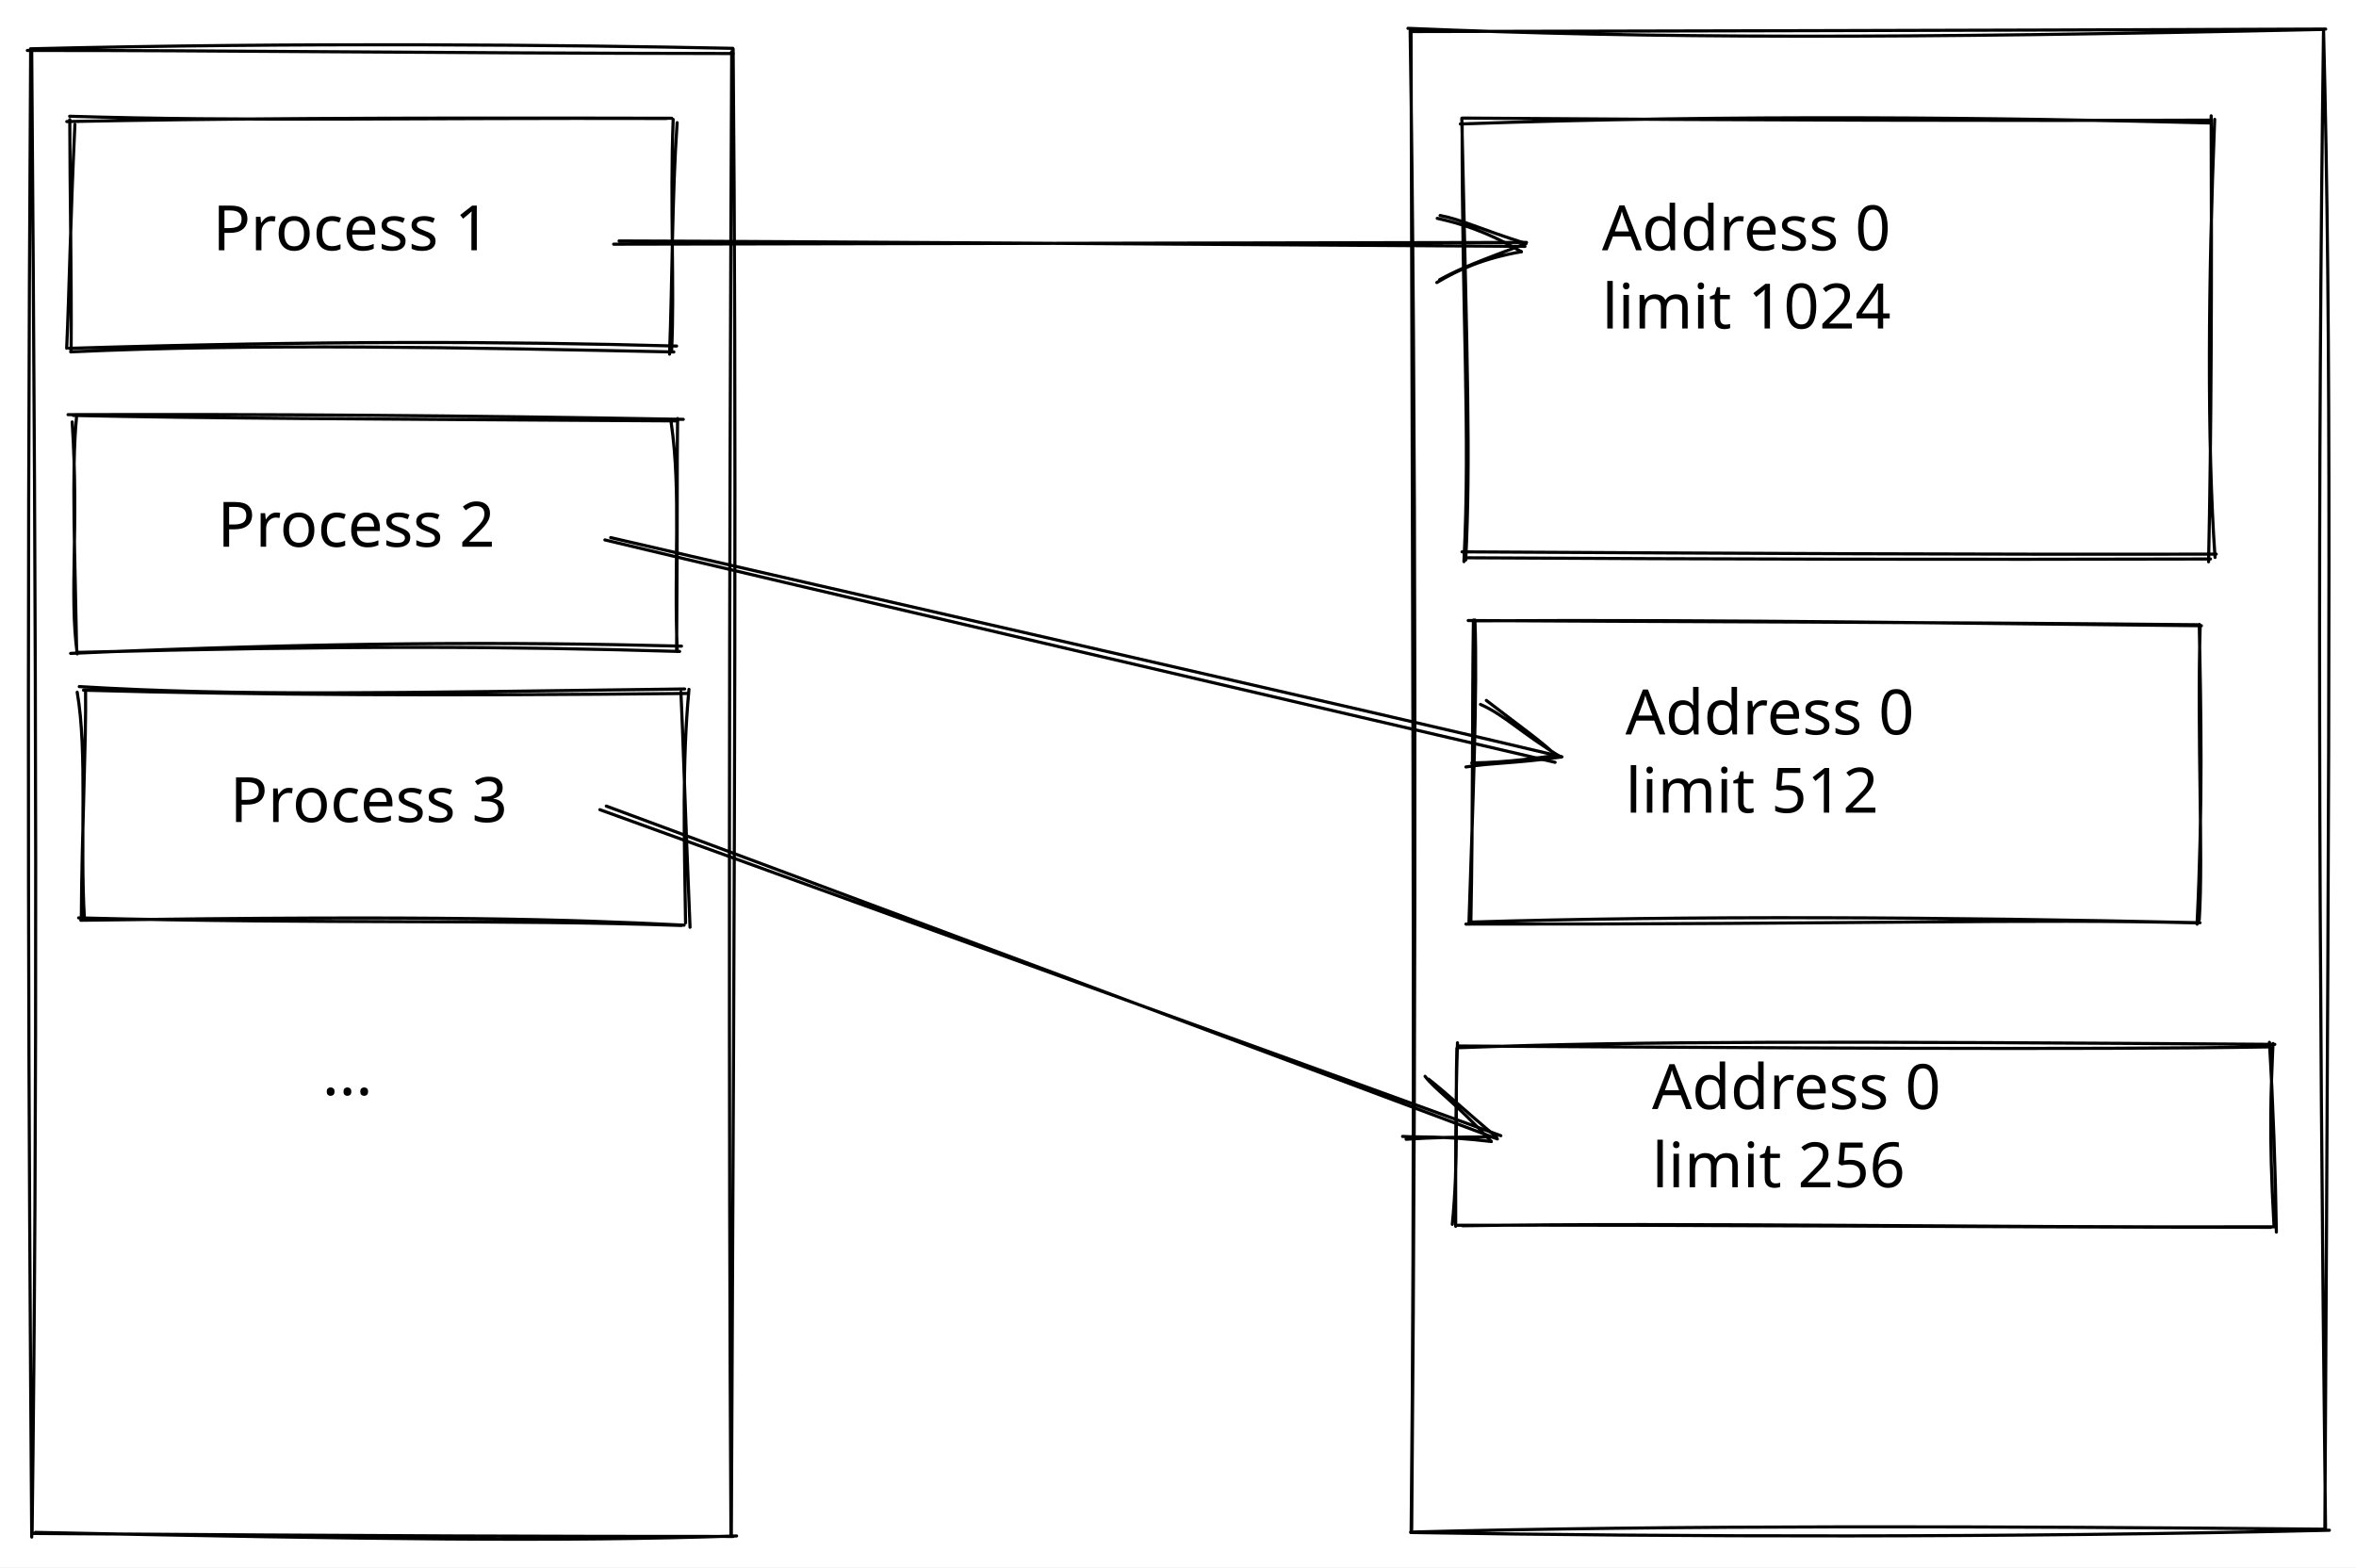
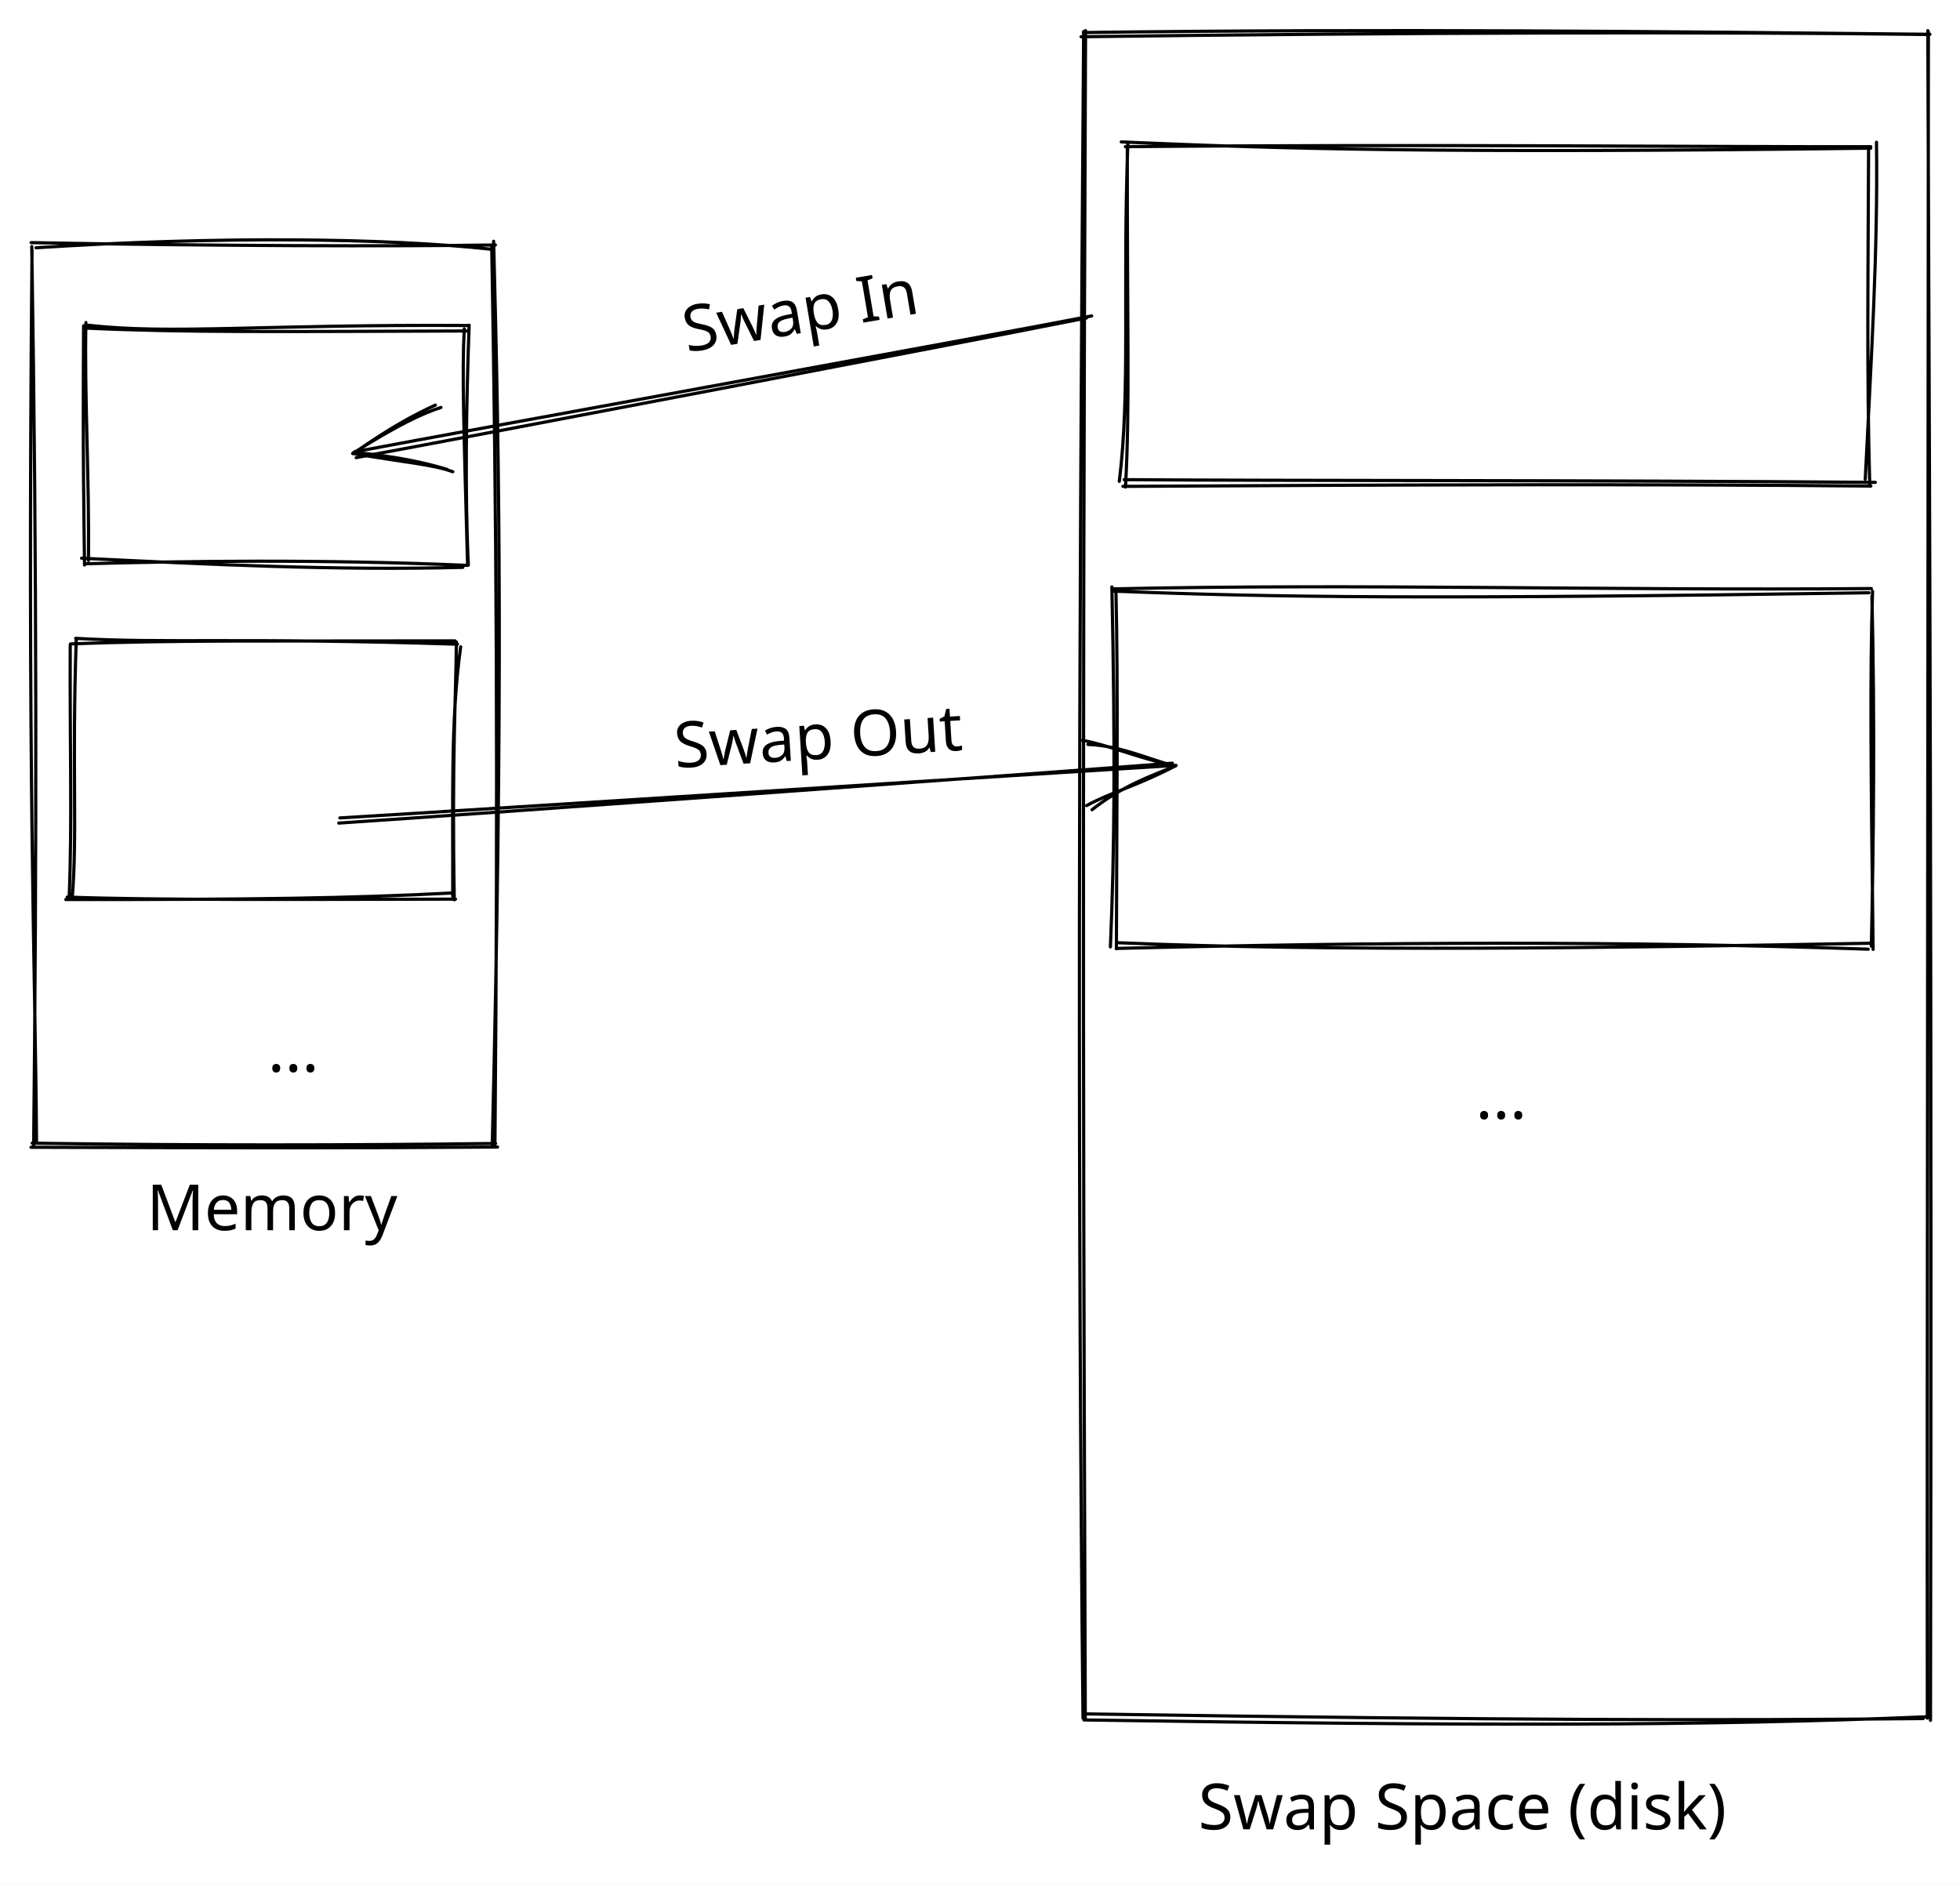
- <svg xmlns="http://www.w3.org/2000/svg" version="1.1" viewBox="0 0 753 501" width="753" height="501">
+ <svg xmlns="http://www.w3.org/2000/svg" version="1.1" viewBox="0 0 615 591" width="615" height="591">
  
-   eyJ2ZXJzaW9uIjoiMSIsImVuY29kaW5nIjoiYnN0cmluZyIsImNvbXByZXNzZWQiOnRydWUsImVuY29kZWQiOiJ4nN1bW1fiyFx1MDAxNn73V7ic15apXffqN6W1vYuCXHUwMDE3PDNrViRcdTAwMDFcIiGJSVx1MDAxMLBX//dTXHUwMDE1eyBcdTAwMDJhgG4zWZNcdTAwMDc1dUnt1P6+fav4bWt7eydcdTAwMTmHzs7n7Vx1MDAxZGfUsjzXjqzhzifT/uJEsVx1MDAxYvi6XHUwMDBip/dxMIha6chukoTx599/t8Kw0nGTxyDoVVpB/22a4zl9x09iPfB/+n57+1v6M7NQ5LRcdTAwMTLL73hOOiHtmq7FYLbxXCLw02VBKqZcdTAwMDBRkJNcdTAwMTFu/EUvlzi27m5bXuxMe0zTjnV0PL7sVl/P7YtmbeT7SPZq59NV267n1ZOx9/ZSVqs7iDIyxUlcdTAwMTT0nDvXTrpm9Zn2ybw40Js2nVx1MDAxNVx1MDAwNYNO13fi+N2cILRabjI2bVxiTVrfNuHz9rRlpO+4oFx1MDAxNaZcYkNcdTAwMThRyoVcdTAwMTCTXjNcdTAwMWZzWWGYXHUwMDAxXHUwMDE2XHUwMDE0kJRSzMhVXHK8IDJy/YbSayrZo9XqdbR4vj1cdTAwMTmTRJZcdTAwMWaHVqT1NVx1MDAxZDf88cZcdTAwMTjTinlcdTAwMDJcdTAwMDdEXHUwMDE4MI7ZZEjXcTvdRI+hYtpcdTAwMTg7qVx1MDAxZVx1MDAxOFx1MDAxNlxuXHUwMDAwMJ50mEXDYztFxJ+z29i1ovDHdu3E5iYjsJH1IFx1MDAwM6fp5EFoW29qXHUwMDA3ziXFlFx1MDAxMlx1MDAwZVxcTfo91+/pTn/gedO2oNWbXCIlbf3+aVx1MDAwM4RilYtQXHUwMDA0RFx1MDAwYsOArozQWvOaksadVnRcdTAwMTjeNsTrrt33/NIjVPJlXGJVqCCEglwi85BcdTAwMTR0XHUwMDBlkSBcdTAwMDFzRGjBiJScsV+FyMRcdTAwMTkli8BIUVx1MDAxZVx1MDAxOFx1MDAwNaJMYFx1MDAxMKtby91e+JVd8Ofbpi1I/3H4Wj9cdTAwMWTel1x1MDAxZIuC4CVYJEBTLDKhsKRaMVx1MDAxZobFRVDEc8ZcdTAwMTGkXHUwMDAwolDRxpFcdTAwMDGneFxyKE51XHUwMDFl+EndfTXbjtG71kOr73rjd2pLMWpsWlx1MDAxNLS00NuQ3c3Y0cu+ufF3XHUwMDEz9jy3Y4C84znt91xiT1xcXHUwMDFkj0y6kyDz8i0tgKVcdTAwMWZcdTAwMTdcdTAwMWTbsy9cdTAwMTJEbsf1La8xJ8zmXHUwMDE2P6PbXHUwMDE5kmEkOJNUrcGyKy9W/Ol0fNRsXu5FKHhcdTAwMTnVsjwqJ8u4lFx1MDAxNaRcYtVcdTAwMTZcdTAwMWQphoG9Z5n2XHUwMDA3WFx1MDAxNMGyVS2+RFpcdTAwMTDCecE0Y1h9uMVcdTAwMDeUXHUwMDFifyhcIkBxsnr0cXa9a8HZvX9DvIvdM3L3hfRcdTAwMWJcdTAwMGZlx6IgdFx0XHUwMDE2KVIpXHUwMDE2pdTuQLtcdTAwMDT1cVhEeFx1MDAxZYtcdTAwMGJMPlx1MDAxNiZcdTAwMTBcIkXbfM6xgjXA+GtsPi6Tzcc/YfNcdTAwMDHnRlaEXHUwMDEyRSRZI1x1MDAwZu1VPTiKXHUwMDBlXHUwMDFi2Dt/TE7sxtOjf/5Udp5xXHUwMDA1hmc5kVx1MDAxNVx1MDAxNcTwXGYpLlx1MDAxNSGAMqHuv2T0XHUwMDAxUSSVzGZfxVh9geDjrX7Gqs9afSSJ1lx1MDAwZuIrw7F57l03O6+N6lxy21x1MDAxZDjjaFx1MDAxY6OrpOxwXHUwMDE0RC6Do1x1MDAxMqnZLyDpRDCPxnmzz4jAXHUwMDFhXHUwMDE5RFx1MDAxNlx1MDAwYkZOsEBrgPHXWH1SJqtPllv9PIaxPH7phE3ovI1n3P0/XHUwMDEx7On06Oz2+rHaPlx1MDAxYoqHq1x1MDAxN2/QaO+NS08wLpZk0jrLKaqqI1fhXHUwMDE3RaYqSUTR/NKOjlx1MDAxNsavSqVSXHUwMDA2Zlx1MDAxOTE2j6RcdTAwMTTOY5Y0lWWFV+fVXqhcdTAwMDbOee/Gltc3o7qt/d5J3S47r1x1MDAwMIBcdTAwMTliXHUwMDExoZTQSSnD74iFOS6qoK9cdTAwMTYkLFSoWWphJFx1MDAwMFNGXGIqllsmeV2nSrVcdTAwMTSSVlx1MDAxNFx1MDAwNcOFdj6/YoqFsX5r4PHxa5feXHUwMDFjVFx1MDAwZvn56TOryn7LOWjtlVx1MDAxZI+Sw7KKKSmqeo9cdTAwMTWahyOaXHUwMDA1o/a8SmCJYVx1MDAwMzCmwmxcbkZcdTAwMDZso0AqTqwo2Xd92/U7s1NcdTAwMWPfzunxrDipXHUwMDA2/b6baDFqgesnsyPS5+5cdTAwMTlUd1x1MDAxZGvOZOsnZ/tm4Vx1MDAxZponTo9kzTX9a3u66+nN5O8/Py1cdTAwMWOdUdzM+K3s73VcdTAwMDMwkusngFx1MDAwMmZaL2tEYLftS1rrjm+OXHUwMDFmrodcdTAwMTfDev/gJbwsfZVcdTAwMTVALDtY+/swo4hcdTAwMWNngadg89zEwDCCwpNcdTAwMWNcdTAwMDVMTZf86CBsz7Yjk1egP3zP1Vx1MDAwNDW7Q1x1MDAxN4ZllLyb/NFh2WLBNlx1MDAwZtRoLlx1MDAwMVx0KMBcbtbgn1x1MDAxMqeXtf32QTXpNv/qOKP2qYdcdTAwMWLl59/Sw8TiXHUwMDBltjFR8/xcdTAwMDM6R0AtKTCBRLFcdTAwMTUvpt+NrJNcdTAwMDRt5Fx1MDAwZVT+Z1x1MDAxNkIxquOCTKHjn+DIor0ruotfr9Azpc9Pl1xyMvgrLD9cdTAwMWMlXVby4qqwktdK7lx1MDAwMFx1MDAwMyU6TstWXCJcdTAwMGKBI0FCkDXg+IvdgdZAKb2BkWtzZ5AprMzTTzBcdTAwMGV8ja+c9sP66Lz9evJy3N6vnTRcdTAwMWZGXHUwMDA3pFsrP/3Islx1MDAwZvEog9RcdTAwMWJ8/EEjJlx1MDAwYs4/XHUwMDE0n6VcdTAwMWZIjomOjVxu/s6JIYWAr0G/jbxcdTAwMDHkf+hcdTAwMDSYmyRRrn7+0bdOmqrtj19I0k7g7vL11L+Py1x1MDAwZke1LDhhUlV0+KcoJUh7R1XwufeC5IBQyYjMfnhUXGJcdTAwMWN1XHUwMDBlJYur0M5ZXZ2oltJcdTAwMWJcdTAwMTi5fsJcdTAwMWLknj5cdTAwMWFPwDAlq8diXHUwMDBmt1x1MDAxMlx1MDAxZlxcsptcdTAwMWU8Jbf3ZzJ4OexflZ99pi62hH28qNSAL6iaMZn3pfbfZGRcZjFEJS04NMNcdTAwMTSJdTL1pVxizS3pkvxYXHUwMDA1hCRUoHWcw1nsPJ92oX51//UwbFx1MDAwMXtwVL3s8JRcdTAwMWFcdTAwMDFcdTAwMDadXFzHwkpmXCKANFLBRdWNXGJcIlx1MDAxNaUvXCJcdTAwMTXXYCNiwb9cZlximFx1MDAwNacgSuNcdTAwMTbDXHUwMDA2VaSfqPAyQlx1MDAwMG/kKP77XHUwMDE13nw9mkvAdP5W9vfaxKW5blx1MDAwNSOkMHAlVk8yxt2vvtO1up2BPTw6ib9cdTAwMWNydTcsP3GXVXxcdTAwMTlAUW5FLjh1XHUwMDA3NO9IXHUwMDA0RViKjc7df4qslGz2NeN/n6xcdTAwMTnVmUsrLY+eWz+esWOFYT3RO6wleCOrVqJr/1xifqcvsvPiOsP9eST91k4vXHUwMDEzT6aUN9xyzOt8+771/f9pwCOqIn0=
+   eyJ2ZXJzaW9uIjoiMSIsImVuY29kaW5nIjoiYnN0cmluZyIsImNvbXByZXNzZWQiOnRydWUsImVuY29kZWQiOiJ4nO1aWU/bWFx1MDAxNH7nV0Tpy4zUpHdf+lx1MDAxNqBsJYGSslxmo1xumdhJPHHsYDskacV/n2NcdTAwMDOxnY2QguWRxpVKfNfje7/vnPNd+9dWqVRcdTAwMGUnXHUwMDAzq/y5VLbGLcOxTd9cdTAwMTiVP0bl95ZcdTAwMWbYnlx1MDAwYlUkvlx1MDAwZryh34pbdsNwXHUwMDEwfP70yVx1MDAxOFxmqlx1MDAxZDu89bxeteX1XHUwMDFmu1mO1bfcMICGf8N9qfQr/j81kW+1QsPtOFbcIa5K5sJ6trDhufG0WFxuwYlWOmlhXHUwMDA3uzBdaJlQ3TacwEpqoqLy3bBieu542+1fVvz61eRqcFavJ7O2bcdphlx1MDAxM+fxoYxWd+inbFxuQt/rWZe2XHUwMDE5dqPZZ8qn/Vx1MDAwMlx1MDAwZlx1MDAxNi3p5XvDTte1giDTx1x1MDAxYlx1MDAxOC07nERlXGJNS1x1MDAxZlx1MDAxN+FzKSlcdTAwMTnDnVx1MDAxNKQqJZFcdTAwMDRRKjRmyShRf1widFx1MDAxNSOhNVKYXHUwMDExpGfM2vFcdTAwMWPPj8z6gOIrMezWaPU6YJ1rTtuEvuFcdTAwMDZcdTAwMDPDh+1K2o2eXHUwMDFmmPFpWdeyO90wml3hqoZLaKZcYiOpzVxurHhcdTAwMTeY0JRcdMJcdTAwMTOjozlcdTAwMDeHZoyHXHUwMDFms4vYNfzB02KVg+gmZW9k6pdcdTAwMTSYks7DgWk8bjpcdTAwMTZCMUo5ZVx1MDAxNJNpvWO7Pah0h46TlHmtXoKTuPTh41x1MDAwNvhcdTAwMTR8KT6VwoRJndqwl/B5vOO7qGb/U1x1MDAxOZu3Z2FoNEj7YlJ0fGKks1x1MDAwMM3iXHUwMDEzkVx1MDAxOJ+Sw8Ww1uTdXHUwMDEwSsRcdTAwMDKEcqJihComXHUwMDE5Jlx1MDAxOM0hXHUwMDE0rMacUaZpzlx1MDAxMFx1MDAwNVagt4JoaI3DReikS9EpuVaCo1SDl8Dp3Fx0p9bZPVx1MDAxZfQqk4N/gqBhXlU6RVx1MDAwN6fUKsamwlx1MDAxNPApXHUwMDExzYCTXHUwMDBiXHUwMDE0g1MgooWg7+g9JZqHJuGzWMSEcEWQUDljUTD8KneZbLrnhk37p1x1MDAxNfMoU7pn9G1nktm3XHUwMDE4pGBp3ep7/iS9loFcdTAwMDVzPvrMTOuaY3fcXHUwMDE4e1Y7i+/QhuRkWlx1MDAxZHqpJ2/B7Fx1MDAwNlxm51x1MDAxZpqzT+H5dsd2XHLne9aSjaiVXCLvrONnjHOB5fp+f69z6Tab3au9n8fN87onzCGi+0WnXHUwMDE2QEYt9/uSqZyohaVcXItbXGbiXHUwMDE01jRcdTAwMTUk8uFcdTAwMTZFND9uNUfGoNSEXbRKf5h20PuzXGI0mzdq83yLk2W0I+DhiUJo/Yjm3m1z/OX623hUMW/HzHDvSH9cXHTaSalXyVx1MDAwMc0ztFPi/XiHdTVcdTAwMWFBYMhcIjBcdTAwMTdkQfYl2Sxcclx1MDAxOeVaY650viyUXHUwMDE0S/1cblx1MDAxNv6GIFhcblBYMMh/qabrXHUwMDA3XHUwMDA2zM6G953Kxfj6YN887TT26GjkXHUwMDE0XHUwMDFmoWxcdTAwMDVCqWY5XHRWgudcdTAwMDGp0CwgXHUwMDE1R1x1MDAwNKu0dM1cdTAwMDeQ8C8nhcqWXHUwMDAyklx1MDAxMlx1MDAwNipcdTAwMDBjuTYgg1x1MDAxM+OoR0a9o7vTXHUwMDBiSc5vba/N/KJcdTAwMDNcdTAwMTJjxFcoVKrycpmEsnlIwtyxXHUwMDFmpYhjQIVKZeLPqVx1MDAwYlx1MDAwN1x1MDAwN4skRfLtMfpUkYAqtdm983Nn+K07uTm4Plxy7oLgen90fzpcdTAwMWQrg0DD971ReVrz8PRrXHUwMDE1XHUwMDAzNGNM5MJcdTAwMDC+nFx1MDAwMVx1MDAwMvJUltZbL1x1MDAxMeD7/cnJgaFYrXGzq/y+XHUwMDFkXjT5zn+AXHUwMDAwK45oqMyRXHUwMDAwXHUwMDBicnWM8SziuVx1MDAxNGAtwvnqYEGkTDH0nc5kllx1MDAxZlx1MDAxOFJwXHUwMDAxSlx1MDAxM7V+XHUwMDA22yY3gdHbq4eBc2TXjmvs7OqoVXg0XHUwMDEyvMJcdTAwMWRzwvNcdTAwMTKOalx1MDAxZYuLdKPmXHUwMDE4wEFzPpNRRKTi8nvrxmq1Wlx1MDAwNKVcdTAwMTiZsVx1MDAxOanwUlYxxFx1MDAwNOQ4ZH1WXHUwMDFkkd7t/iFyxrJ+bKr7/lmlIcyis0pRsVwi64b8oUp5PrpwLVoxXHUwMDA0toJ0fIeUZiWrXHUwMDE0Iep/Vj1PnsneXHUwMDE2aVx1MDAwN7WMVlx1MDAwNKKVkDydk75Eq9XpZEFphZFmK7SDxvmlTih+kUWVXHUwMDE2kLNSueC4hc1cdTAwMWa3SMUxJ2JcdTAwMDN1XHUwMDFi27YhzV6b26fsMPxw23ZN2+1AZVwiSp6/IzhcXEOGxsRsXHIjK8Hrgb5jXFxcdFx1MDAwNtJKSZ5ogWgtjEGcfz6VPEzNsFxcMzFcImu3XHUwMDExhDteXHUwMDFmXHUwMDEyf3jiU892w9lcdTAwMTbxI9RcIkZ1LWOOmzByum6WeoNoxKwwS36VXHUwMDEybMY3098/Pi5sXVmOmehiLFx1MDAxOWAr/ffVwXfpN1x1MDAxYZpxrDBVr3BcdTAwMTLsJtze7ZGT2kV36Lo/h2xk/FU8JyGqXHUwMDE4XHUwMDBipCiHMFx1MDAwNiubuMnIZ4ArWHVEm5/cUmu9dSSQIMEj6NRcdTAwMGKrXFzUXHUwMDE2Vlx1MDAwMr9Gbf1eLI5fQlx1MDAxY7pFiMfPpmxcdTAwMTaTsVx1MDAxNsvohqMvolx1MDAxOFJy/Vxc13Cv661cdTAwMTG7cFx1MDAxYqox/Hr+5er76PRr8fg29+pcdTAwMTFXgV9CaYU1QClDMEZxlYPDQ1xuc1x1MDAwMeH7/Vx1MDAxNCRcdTAwMTHkxZicXHUwMDEycdO3/FxuMt/orCHXoCxcdTAwMTjTqSk3XHUwMDBmyrPx7O1cIuUs6GeCZabzXHUwMDFiR8qlO1x1MDAxOV1YvlGkxHLpV1x1MDAwM5ClQLRcdTAwMTRs/aPII93bPmlcdTAwMWPWw8PLmtG2RmfSOS/g12KiSlxiklx1MDAxYymimcQ89dbjMVayKuFAXHUwMDA3xVxiZFxuXCJhS0xlTKpIRJGSaIS4Tlx1MDAxZFxivjWX9XpfXHUwMDExKMVcdTAwMTjhSOSrW1x1MDAwNVVY5XdcdTAwMWFcdTAwMTRcdTAwMDeok2FYmGBcdTAwMTnZ8ki4rSdcdTAwMGWXjcGgXHUwMDE5wipNVVx1MDAwMmyEbT49ajJi+d62RtvzWPjQjq9o1JjEXHUwMDExXaxoXHUwMDFifj1sPfxcdTAwMGKVjkZcdTAwMTYifQ==
  <defs>
    <style>
      @font-face {
        font-family: "Virgil";
        src: url("https://unpkg.com/@excalidraw/excalidraw@0.13.0/dist/excalidraw-assets/Virgil.woff2");
      }
      @font-face {
        font-family: "Cascadia";
        src: url("https://unpkg.com/@excalidraw/excalidraw@0.13.0/dist/excalidraw-assets/Cascadia.woff2");
      }
    </style>
  </defs>
-   <rect x="0" y="0" width="753" height="501" fill="#ffffff" />
-   <g stroke-linecap="round" transform="translate(10 16) rotate(0 112 237.5)">
-     <path d="M-1.26 0.13 C58.97 0.05, 122.51 0.98, 224.4 1.11 M-0.24 -0.4 C85.78 -2.51, 171.03 -1.66, 224.2 -0.55 M223.86 0.51 C223.01 170.78, 222.86 343.53, 223.62 474.41 M224.32 -0.35 C225.35 118.92, 224.9 237.82, 223.74 474.88 M225.42 474.95 C168.76 476.85, 109.66 476.01, 1.32 473.81 M224.35 475.11 C168.03 475.12, 113.49 474.97, 0.18 474.15 M0.26 474.42 C1.97 335.72, 1.64 196.85, 0.13 -0.27 M0.14 475.31 C-0.85 342.1, -1.49 209.25, -0.2 -0.22" stroke="#000000" stroke-width="1" fill="none" />
+   <rect x="0" y="0" width="615" height="591" fill="#ffffff" />
+   <g stroke-linecap="round" transform="translate(10 77.00002) rotate(0 72.5 141)">
+     <path d="M1.31 0.74 C57.67 -2.9, 110.85 -2.38, 144.15 1.2 M-0.24 -0.87 C56.23 0.18, 114.33 0.34, 145.45 -0.14 M144.89 -1.3 C146.76 70.05, 147.87 141.64, 144.46 282.23 M144.29 0.15 C145.78 83.5, 146.3 165.82, 145.3 282.42 M146.12 282.9 C103.16 283.25, 63.57 283.18, -0.27 282.98 M145.5 281.78 C98.73 282.36, 52.57 282.44, 0.09 281.69 M1.46 280.97 C1.09 225.91, -1.5 167.31, 0.05 1.44 M0.56 282.22 C1.52 191.64, 1.58 100.7, -0.03 0.38" stroke="#000000" stroke-width="1" fill="none" />
  </g>
-   <g stroke-linecap="round" transform="translate(22 38) rotate(0 96.5 37)">
-     <path d="M0.26 -0.84 C55.61 0.86, 109.43 -0.37, 191.02 -0.13 M-0.65 0.86 C46.94 -0.08, 94.36 -0.42, 192.69 -0.2 M194.42 1.21 C192.8 24.51, 192.91 51.43, 191.99 75.2 M193.15 0.17 C192.11 27.55, 193.63 54.88, 192.66 73.9 M194.25 72.61 C138.27 71.05, 80.72 70.91, 0.1 73.34 M193.37 74.5 C127.07 73.09, 59.97 71.73, 0.59 74.47 M-0.69 73.31 C0.16 54.65, 0.49 32.47, 1.94 1.82 M0.73 74.45 C0.91 49.73, 0.34 23.47, 0.3 0.25" stroke="#000000" stroke-width="1" fill="none" />
+   <g stroke-linecap="round" transform="translate(340 10) rotate(0 132.5 264.5)">
+     <path d="M-0.79 1.53 C100.86 0.19, 200.54 -0.03, 264.59 0.82 M-0.05 0.21 C92.65 -1.05, 185.37 -0.1, 265.58 0.76 M264.9 -0.39 C265.5 155.83, 266.19 310.7, 265.74 529.78 M265.08 -0.01 C264.99 205.73, 264.63 411.08, 264.75 529.09 M263.45 529.23 C200.8 529.85, 133.68 529.8, 1.02 527.77 M265.16 528.65 C194.89 531.56, 125.15 531.58, 0.11 529.66 M0.54 529.53 C0.09 394.89, -0.53 260.98, 0.62 -0.4 M-0.18 529.12 C-1.87 367.16, -1.55 205.56, 0.02 -0.11" stroke="#000000" stroke-width="1" fill="none" />
  </g>
-   <g transform="translate(68 62.00003) rotate(0 46.5 12.5)">
-     <text x="0" y="18" font-family="Virgil, Segoe UI Emoji" font-size="20px" fill="#000000" text-anchor="start" style="white-space: pre;" direction="ltr">Process 1</text>
+   <g transform="translate(46.00006 368) rotate(0 35 12.5)">
+     <text x="0" y="18" font-family="Virgil, Segoe UI Emoji" font-size="20px" fill="#000000" text-anchor="start" style="white-space: pre;" direction="ltr">Memory</text>
  </g>
-   <g stroke-linecap="round" transform="translate(23.49994 133.75) rotate(0 96.5 37)">
-     <path d="M-1.75 -1.21 C62.64 -1.39, 122.5 -1, 194.88 0.29 M-0.09 -0.96 C42.61 -0.03, 86.52 0.13, 193.11 0.79 M191.01 1.26 C194.26 23.62, 191.81 47.34, 192.96 74.5 M193.06 0.03 C192.83 14.76, 193.08 30.36, 192.75 74.14 M194.31 72.78 C138.38 71.32, 80.83 71.52, -0.93 75.1 M193.71 74.48 C138.55 72.82, 86.38 72.55, 0.9 74.79 M1.19 75.26 C-1.43 55.63, 1.78 35.55, -0.43 1.13 M0.98 73.42 C0.53 45.57, -0.7 16.46, 0.94 -0.2" stroke="#000000" stroke-width="1" fill="none" />
+   <g transform="translate(376 556) rotate(0 88.5 12.5)">
+     <text x="0" y="18" font-family="Virgil, Segoe UI Emoji" font-size="20px" fill="#000000" text-anchor="start" style="white-space: pre;" direction="ltr">Swap Space (disk)</text>
  </g>
-   <g transform="translate(69.49994 156.7501) rotate(0 51 12.5)">
-     <text x="0" y="18" font-family="Virgil, Segoe UI Emoji" font-size="20px" fill="#000000" text-anchor="start" style="white-space: pre;" direction="ltr">Process 2</text>
+   <g stroke-linecap="round" transform="translate(27 103) rotate(0 59.50003 37)">
+     <path d="M0.76 -0.94 C26.62 1.99, 55.34 -1.26, 119.69 -0.87 M0.37 -0.04 C30.88 1.37, 60.82 1.04, 119.61 0.85 M120.2 -0.96 C119.29 24.27, 118.87 51.41, 119.95 74.33 M118.67 0.18 C117.95 14.63, 118.52 30.36, 119.71 74.25 M118.24 75.02 C78.04 76.07, 38.59 74.08, -1.4 72.15 M119.7 74.4 C73.72 72.41, 30.48 73.05, -0.4 73.9 M0.76 72.86 C1.06 47.6, -0.55 19.94, -0.04 -1.8 M-0.48 74.28 C-0.63 59.62, -1.05 43.24, -0.77 -0.77" stroke="#000000" stroke-width="1" fill="none" />
  </g>
-   <g stroke-linecap="round" transform="translate(26.5 220.75) rotate(0 96.5 37)">
-     <path d="M-1.17 -1.29 C50.22 1.78, 96.18 0.73, 192.32 -0.53 M0.18 -0.14 C57.21 1.44, 114.62 1.71, 193.61 0.9 M191.13 0.46 C191.86 15.57, 192.25 32.45, 194.04 75.64 M193.7 -0.4 C191.48 23.34, 192.23 47.34, 192.61 74.23 M191.32 75.07 C134.09 73.04, 78.4 74.68, -1.37 72.64 M192.15 74.97 C154.33 73.09, 114.77 71.8, -0.67 73.4 M0.49 73.01 C-0.98 48.53, 1.53 19.68, -1.83 0.5 M-0.51 73.33 C-0.36 44.78, 1.07 16.47, 0.85 -0.11" stroke="#000000" stroke-width="1" fill="none" />
+   <g stroke-linecap="round" transform="translate(22 202) rotate(0 60.5 40)">
+     <path d="M1.73 -1.71 C29.26 -0.08, 53.93 -2.03, 121.53 0.13 M0.13 0.05 C31.88 -1.21, 63.57 -0.78, 120.77 -0.92 M122.54 0.96 C119.31 24.4, 120.17 49.29, 120.05 79.18 M121.2 -0.57 C121.05 17.18, 119.78 36.2, 120.54 80.33 M119.58 78.2 C88.34 79.84, 57.48 80.28, -1.37 80.24 M120.92 80.12 C74.64 80.18, 26.68 80.5, -0.91 79.47 M0.64 80.04 C2.32 60.55, 0.55 38.05, 1.92 -1.17 M-0.28 79.07 C0.67 56.07, -0.12 31.75, 0.04 0.35" stroke="#000000" stroke-width="1" fill="none" />
  </g>
-   <g transform="translate(73.5 244.75) rotate(0 50.5 12.5)">
-     <text x="0" y="18" font-family="Virgil, Segoe UI Emoji" font-size="20px" fill="#000000" text-anchor="start" style="white-space: pre;" direction="ltr">Process 3</text>
+   <g stroke-linecap="round" transform="translate(353 45.99998) rotate(0 117 53.00002)">
+     <path d="M-1.17 -1.47 C49.39 0.71, 99.19 2.2, 233.99 0.49 M0.11 0.02 C92.42 -0.82, 185.96 0.14, 233.99 0.02 M235.8 -1.37 C236.25 32.92, 234.19 65.54, 232.27 104.35 M233.32 0 C233.19 36.74, 232.7 72.06, 233.68 106.13 M235.45 105.35 C143.26 104.61, 52.3 104.89, -0.27 104.5 M234.03 106.51 C162.4 105.84, 90.15 106.08, -0.66 106.61 M-1.79 105.03 C1.72 76.77, -0.8 45.27, 0.9 -1.32 M0.16 106.82 C1.56 80.96, 0.64 56.67, 0.72 0.67" stroke="#000000" stroke-width="1" fill="none" />
  </g>
-   <g transform="translate(103 332) rotate(0 9 12.5)">
+   <g stroke-linecap="round" transform="translate(350 186) rotate(0 118.5 55.5)">
+     <path d="M-0.37 -1.24 C77.65 -2.94, 153.99 -0.65, 237.18 -1.33 M-0.59 -0.52 C49.68 1.45, 99.32 2.08, 236.43 -0.01 M237.56 -0.48 C236.74 25.9, 237.02 54.67, 237.74 111.89 M237.36 0.99 C238.34 40.46, 237.85 80.64, 237.18 110.88 M237.28 109.95 C153.82 111.49, 68.84 112.63, 0.57 109.79 M236.19 111.82 C161.05 109.24, 82.94 109.53, 0.25 111.59 M-1.58 111.11 C-0.32 81.35, -0.03 49.97, -1.12 -1.84 M0.3 111.7 C0.37 70.21, 0.89 30.22, 0.15 -0.96" stroke="#000000" stroke-width="1" fill="none" />
+   </g>
+   <g transform="translate(463 333) rotate(0 9 12.5)">
    <text x="0" y="18" font-family="Virgil, Segoe UI Emoji" font-size="20px" fill="#000000" text-anchor="start" style="white-space: pre;" direction="ltr">...</text>
  </g>
-   <g stroke-linecap="round" transform="translate(450.9999 10) rotate(0 146 239.5)">
-     <path d="M-1 -0.94 C76.86 2.32, 155.1 2.38, 291.84 -0.6 M0.36 0.08 C81.77 -0.14, 162.58 -0.19, 292.31 -0.71 M291.64 0.06 C294.11 98.23, 293.63 197.11, 292.05 479.01 M291.61 0.29 C289.73 142.33, 289.98 284.05, 292.27 479.03 M293.49 479.13 C190.14 481.57, 84.56 481.26, -0.12 479.85 M291.62 478.79 C187.09 477.81, 82.73 477.47, -0.15 479.72 M0.02 479.34 C1.19 366.47, 0.69 255.92, -0.02 -0.43 M0.19 478.84 C1.76 295.01, 1.48 111.79, -0.3 -0.09" stroke="#000000" stroke-width="1" fill="none" />
+   <g transform="translate(84 318.25) rotate(0 9 12.5)">
+     <text x="0" y="18" font-family="Virgil, Segoe UI Emoji" font-size="20px" fill="#000000" text-anchor="start" style="white-space: pre;" direction="ltr">...</text>
  </g>
  <g stroke-linecap="round">
-     <g transform="translate(197 78) rotate(0 145 0)">
-       <path d="M-0.87 0.05 C47.64 -0.03, 242.42 -0.44, 290.88 -0.51 M0.87 -0.98 C49.32 -0.89, 242.35 0.48, 290.4 0.75" stroke="#000000" stroke-width="1" fill="none" />
+     <g transform="translate(342 98.99998) rotate(0 -115.5 22)">
+       <path d="M-1.08 0.77 C-39.27 8.39, -191.94 37.54, -230.24 44.59 M0.55 0.13 C-37.63 7.5, -192.1 35.48, -230.79 42.78" stroke="#000000" stroke-width="1" fill="none" />
    </g>
-     <g transform="translate(197 78) rotate(0 145 0)">
-       <path d="M262.22 12.31 C269.26 8.09, 277.41 4.53, 289.25 2.46 M263.13 11.4 C270.08 7.6, 275.72 5.49, 290.69 -0.15" stroke="#000000" stroke-width="1" fill="none" />
+     <g transform="translate(342 98.99998) rotate(0 -115.5 22)">
+       <path d="M-203.64 28.84 C-209.44 30.71, -217.27 34.36, -231.33 43.27 M-205.4 28.11 C-212.27 31.27, -219.4 35.12, -230.62 42.93" stroke="#000000" stroke-width="1" fill="none" />
    </g>
-     <g transform="translate(197 78) rotate(0 145 0)">
-       <path d="M262.35 -8.21 C269.35 -6.64, 277.45 -4.42, 289.25 2.46 M263.27 -9.12 C269.97 -7.88, 275.59 -4.95, 290.69 -0.15" stroke="#000000" stroke-width="1" fill="none" />
+     <g transform="translate(342 98.99998) rotate(0 -115.5 22)">
+       <path d="M-199.92 49.02 C-206.3 46.68, -214.9 46.15, -231.33 43.27 M-201.67 48.29 C-209.42 45.96, -217.56 44.32, -230.62 42.93" stroke="#000000" stroke-width="1" fill="none" />
    </g>
  </g>
-   <g transform="translate(512 62) rotate(0 51 25)">
-     <text x="0" y="18" font-family="Virgil, Segoe UI Emoji" font-size="20px" fill="#000000" text-anchor="start" style="white-space: pre;" direction="ltr">Address 0</text>
-     <text x="0" y="43" font-family="Virgil, Segoe UI Emoji" font-size="20px" fill="#000000" text-anchor="start" style="white-space: pre;" direction="ltr">limit 1024</text>
-   </g>
-   <g stroke-linecap="round" transform="translate(468 38) rotate(0 119.5 70)">
-     <path d="M-1.25 1.63 C85.32 -1.51, 173.77 -0.39, 238.28 1.3 M-0.51 -0.26 C89.11 0.44, 178.5 0.63, 238.17 0.4 M238.71 -0.98 C238.92 50, 238.77 102.31, 237.88 141.57 M239.83 0.15 C237.8 50.97, 237.34 103.5, 239.95 140.18 M240.32 139.12 C163.21 139.28, 88.5 138.88, -0.72 138.39 M238.48 140.67 C159.34 140.89, 81 140.75, 0.78 140.29 M-0.11 141.52 C1.99 99.9, -0.79 61.73, -0.68 1.83 M0.46 141 C2.04 108.92, 0.96 79.22, -0.79 -0.23" stroke="#000000" stroke-width="1" fill="none" />
-   </g>
-   <g transform="translate(519.5 216.75) rotate(0 51 25)">
-     <text x="0" y="18" font-family="Virgil, Segoe UI Emoji" font-size="20px" fill="#000000" text-anchor="start" style="white-space: pre;" direction="ltr">Address 0</text>
-     <text x="0" y="43" font-family="Virgil, Segoe UI Emoji" font-size="20px" fill="#000000" text-anchor="start" style="white-space: pre;" direction="ltr">limit 512</text>
-   </g>
-   <g stroke-linecap="round" transform="translate(470 199.0001) rotate(0 116.5 48)">
-     <path d="M1.24 -0.56 C83.2 -1.03, 163.89 0.35, 233.59 1.01 M-0.75 -0.65 C68.43 -0.24, 137.93 -0.22, 232.26 0.69 M233.2 0.81 C232.17 36.64, 234.23 74.3, 232.9 94.99 M232.91 0.57 C233.43 28.36, 234.11 57.31, 232.2 96.4 M231.59 95.98 C178.07 94.62, 126.36 96.48, -1.48 96.37 M233.15 95.94 C151.67 94.1, 69.69 93.59, -0.47 95.75 M-0.51 96.06 C0.76 57, 2.23 21.48, 1.4 -0.83 M0.09 96.35 C0.81 59.93, 0.51 25.18, 0.92 -0.81" stroke="#000000" stroke-width="1" fill="none" />
-   </g>
-   <g transform="translate(528 336.4998) rotate(0 51 25)">
-     <text x="0" y="18" font-family="Virgil, Segoe UI Emoji" font-size="20px" fill="#000000" text-anchor="start" style="white-space: pre;" direction="ltr">Address 0</text>
-     <text x="0" y="43" font-family="Virgil, Segoe UI Emoji" font-size="20px" fill="#000000" text-anchor="start" style="white-space: pre;" direction="ltr">limit 256</text>
-   </g>
-   <g stroke-linecap="round" transform="translate(466 334) rotate(0 130 29.00003)">
-     <path d="M-0.01 0.9 C60.27 -1.33, 120.71 -1.14, 261.05 -0.18 M-0.14 0.34 C100.01 0.93, 200.19 1.6, 259.42 0.63 M259.33 -0.83 C260.49 18.51, 261.27 40.19, 261.55 59.83 M260.47 -0.45 C259.88 14, 259.07 27.68, 260.78 57.58 M261.26 58.14 C166.43 58.43, 73.96 56.69, 1.42 57.8 M259.77 58.3 C164.94 58.26, 70.89 57.42, -0.7 57.65 M-1.83 57.35 C0.16 37.31, -0.88 20.61, -0.37 1.04 M-0.75 57.97 C-0.76 38.34, -0.85 20.37, -0.17 -0.68" stroke="#000000" stroke-width="1" fill="none" />
+   <g transform="translate(214 85.99998) rotate(350.4258 40 12.5)">
+     <text x="0" y="18" font-family="Virgil, Segoe UI Emoji" font-size="20px" fill="#000000" text-anchor="start" style="white-space: pre;" direction="ltr">Swap In</text>
  </g>
  <g stroke-linecap="round">
-     <g transform="translate(194.0001 172) rotate(0 152 35.5)">
-       <path d="M-0.67 0.58 C49.64 12.64, 252.29 59.94, 303.02 71.67 M1.18 -0.16 C51.75 11.61, 254.95 57.83, 305.22 69.9" stroke="#000000" stroke-width="1" fill="none" />
+     <g transform="translate(368.5 239.4894) rotate(0 -131.5 8.5)">
+       <path d="M0.53 0.66 C-43.26 3.33, -217.85 14.53, -261.86 17.15 M-0.65 -0.03 C-44.58 3.36, -218.23 15.87, -262.21 18.77" stroke="#000000" stroke-width="1" fill="none" />
    </g>
-     <g transform="translate(194.0001 172) rotate(0 152 35.5)">
-       <path d="M276.4 71.87 C288.41 71.71, 299.04 70.01, 303.24 69.47 M274.52 73.15 C283.69 71.72, 289.57 72.1, 304.86 69.99" stroke="#000000" stroke-width="1" fill="none" />
+     <g transform="translate(368.5 239.4894) rotate(0 -131.5 8.5)">
+       <path d="M-25.85 14.58 C-16.49 7.2, -7.46 4.02, 0.22 0.89 M-27.54 13.28 C-19.98 9.11, -11.87 7.18, 0.1 0.92" stroke="#000000" stroke-width="1" fill="none" />
    </g>
-     <g transform="translate(194.0001 172) rotate(0 152 35.5)">
-       <path d="M281.05 51.88 C291.1 59.64, 299.89 65.88, 303.24 69.47 M279.18 53.16 C287.06 56.68, 291.8 62.01, 304.86 69.99" stroke="#000000" stroke-width="1" fill="none" />
+     <g transform="translate(368.5 239.4894) rotate(0 -131.5 8.5)">
+       <path d="M-27.14 -5.9 C-17.1 -5.59, -7.58 -1.08, 0.22 0.89 M-28.83 -7.2 C-21.06 -5.79, -12.6 -2.12, 0.1 0.92" stroke="#000000" stroke-width="1" fill="none" />
    </g>
  </g>
-   <g stroke-linecap="round">
-     <g transform="translate(192 259) rotate(0 144 52.5)">
-       <path d="M-0.27 -0.19 C47.85 17.31, 239.68 86.56, 287.69 104.02 M1.79 -1.34 C49.82 16.37, 239.06 87.21, 286.58 105.05" stroke="#000000" stroke-width="1" fill="none" />
-     </g>
-     <g transform="translate(192 259) rotate(0 144 52.5)">
-       <path d="M256.27 104.25 C261.36 104.58, 268.7 103.99, 284.61 105.87 M257.4 105.15 C265.71 104.62, 273.08 104.38, 286.25 104.42" stroke="#000000" stroke-width="1" fill="none" />
-     </g>
-     <g transform="translate(192 259) rotate(0 144 52.5)">
-       <path d="M263.46 85.03 C266.86 89.45, 272.66 92.96, 284.61 105.87 M264.6 85.94 C270.87 90.88, 276.21 96.04, 286.25 104.42" stroke="#000000" stroke-width="1" fill="none" />
-     </g>
+   <g transform="translate(211.4834 219.9591) rotate(356.4228 48.5 12.5)">
+     <text x="0" y="18" font-family="Virgil, Segoe UI Emoji" font-size="20px" fill="#000000" text-anchor="start" style="white-space: pre;" direction="ltr">Swap Out</text>
  </g>
</svg>
